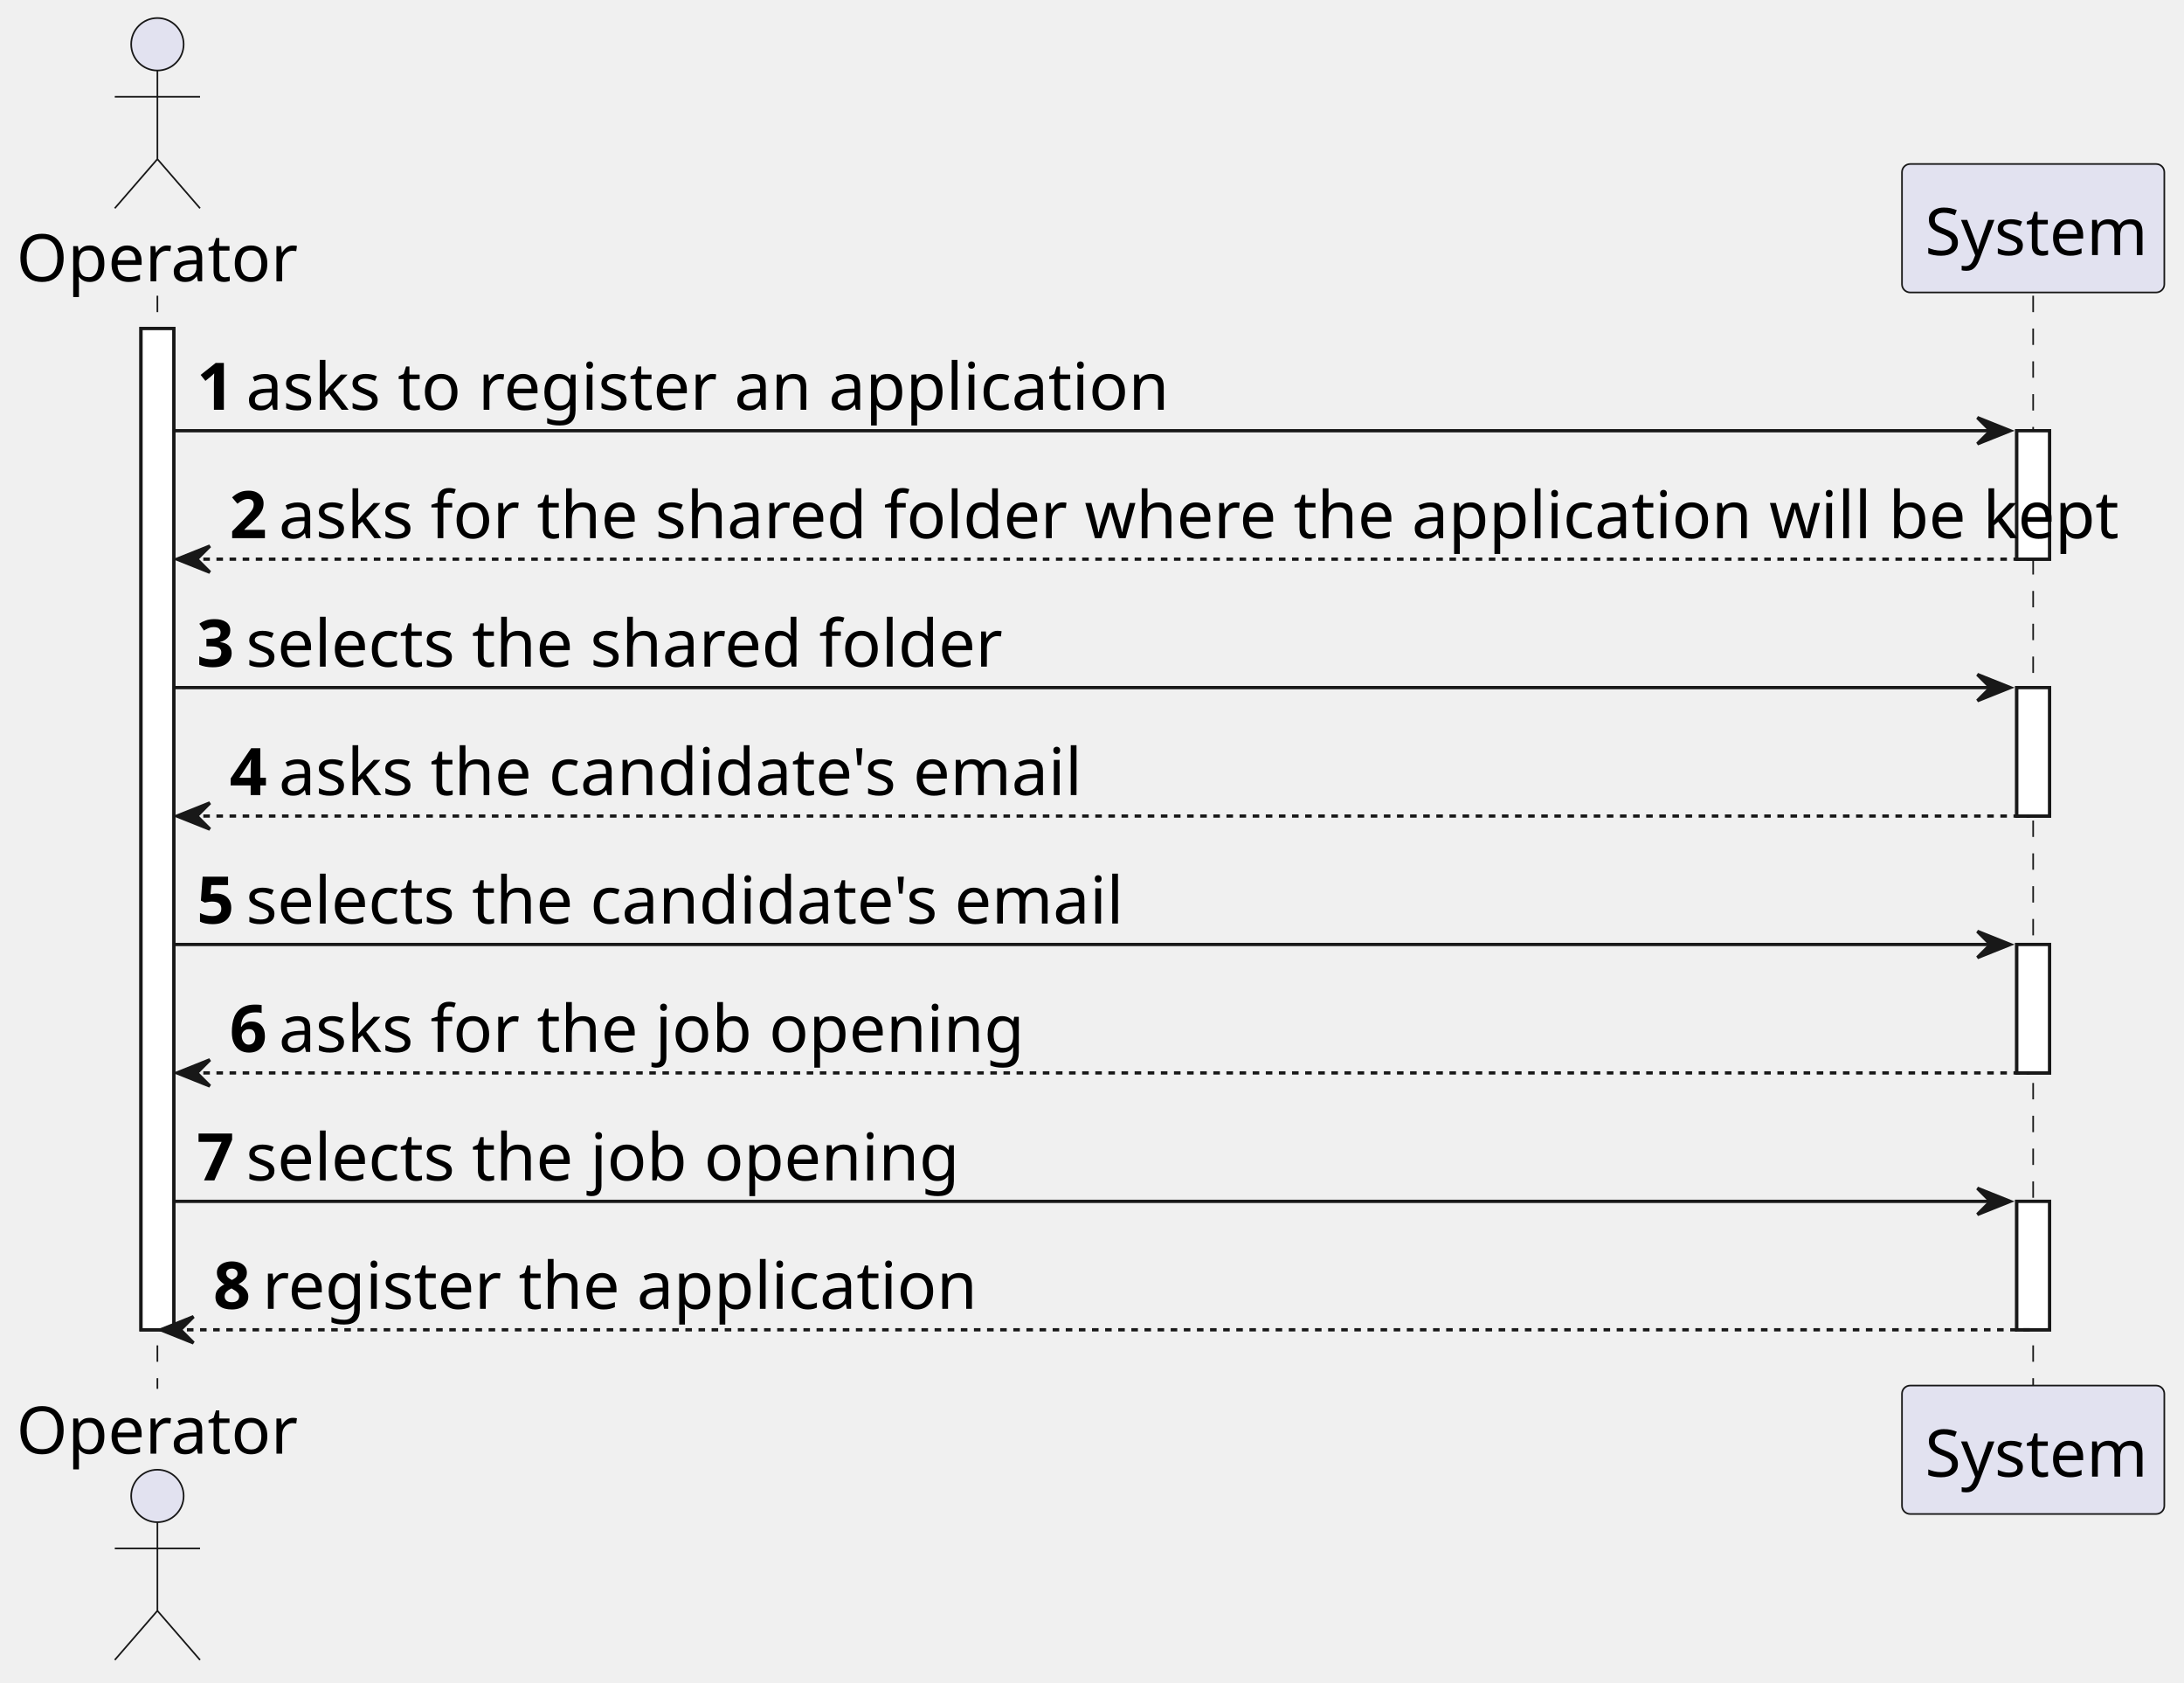
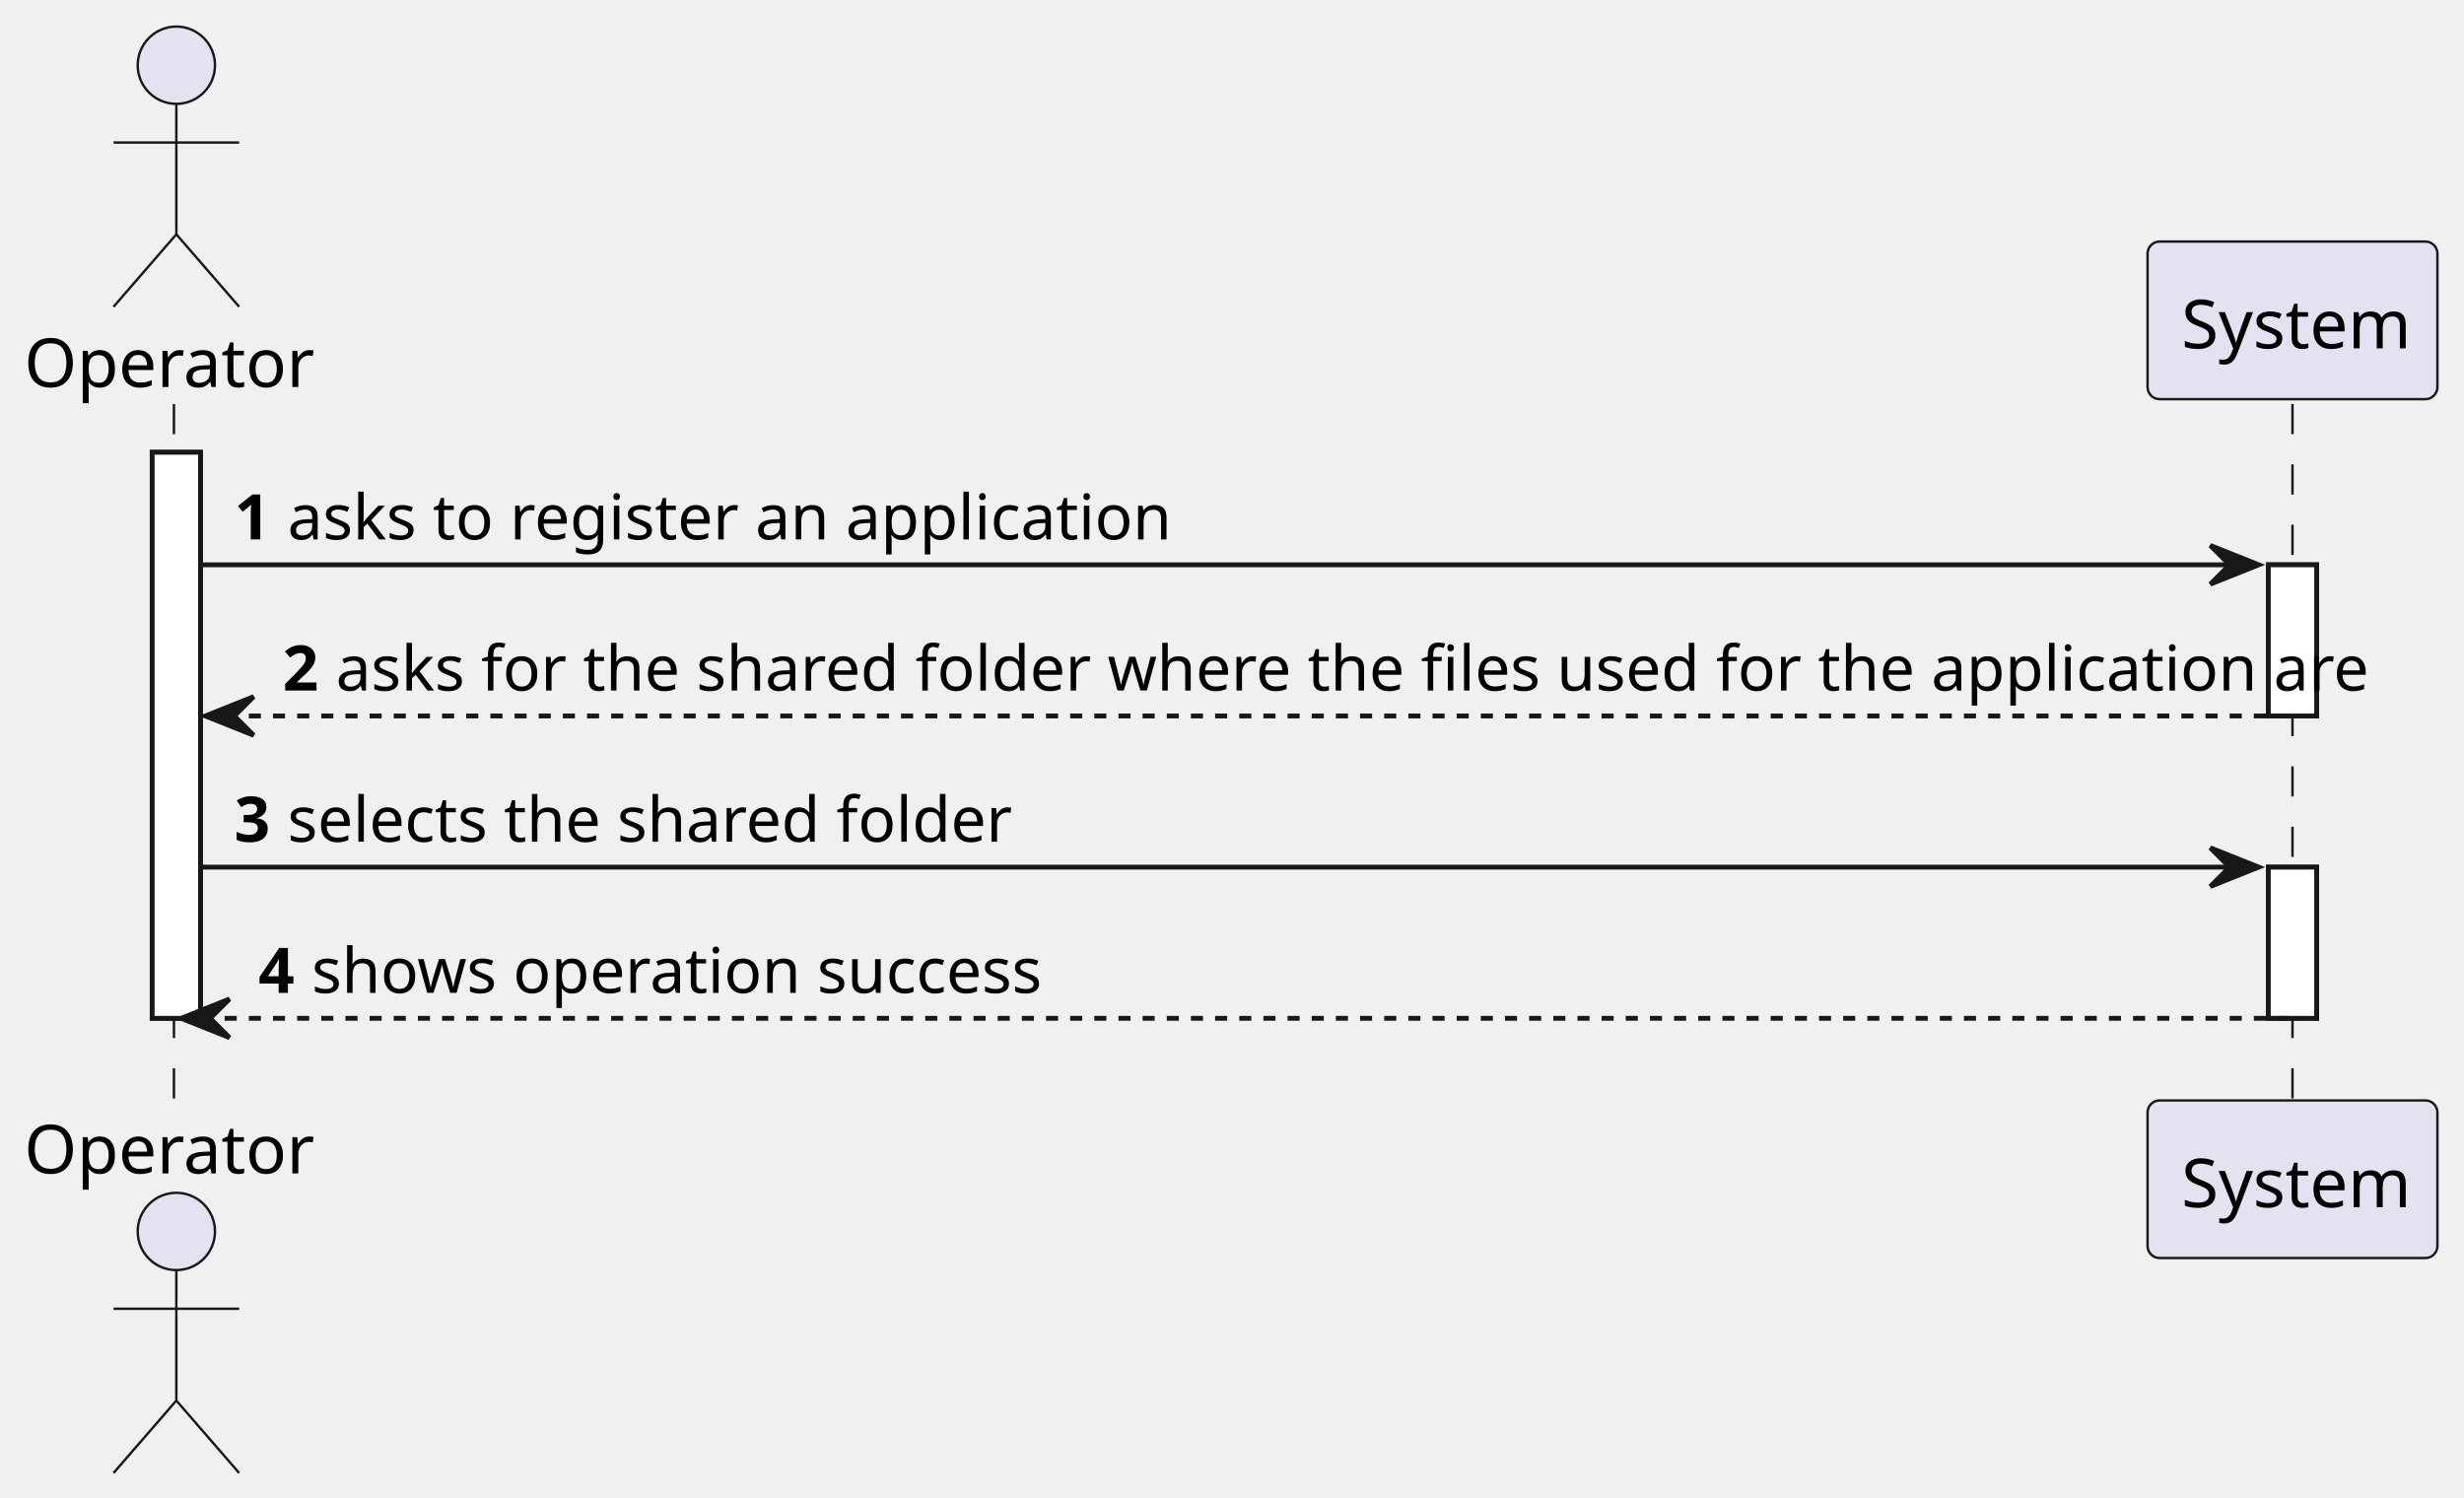
- <svg xmlns="http://www.w3.org/2000/svg" contentStyleType="text/css" height="513px" preserveAspectRatio="none" style="width:666px;height:513px;background:#FFFFFF;" version="1.1" viewBox="0 0 666 513" width="666px" zoomAndPan="magnify">
+ <svg xmlns="http://www.w3.org/2000/svg" contentStyleType="text/css" height="248.8px" preserveAspectRatio="none" style="width:408px;height:248px;background:#FFFFFF;" version="1.1" viewBox="0 0 408 248" width="408px" zoomAndPan="magnify">
  <defs />
  <g>
-     <rect fill="#FFFFFF" height="305.25" style="stroke:#181818;stroke-width:1.0;" width="10" x="43" y="100.156" />
-     <rect fill="#FFFFFF" height="39.156" style="stroke:#181818;stroke-width:1.0;" width="10" x="615" y="131.312" />
-     <rect fill="#FFFFFF" height="39.156" style="stroke:#181818;stroke-width:1.0;" width="10" x="615" y="209.625" />
-     <rect fill="#FFFFFF" height="39.156" style="stroke:#181818;stroke-width:1.0;" width="10" x="615" y="287.938" />
-     <rect fill="#FFFFFF" height="39.156" style="stroke:#181818;stroke-width:1.0;" width="10" x="615" y="366.25" />
-     <line style="stroke:#181818;stroke-width:0.5;stroke-dasharray:5.0,5.0;" x1="48" x2="48" y1="90.156" y2="423.406" />
-     <line style="stroke:#181818;stroke-width:0.5;stroke-dasharray:5.0,5.0;" x1="620" x2="620" y1="90.156" y2="423.406" />
-     <text fill="#000000" font-family="sans-serif" font-size="20" lengthAdjust="spacing" textLength="80" x="5" y="85.762">Operator</text>
-     <ellipse cx="48" cy="13.5" fill="#E2E2F0" rx="8" ry="8" style="stroke:#181818;stroke-width:0.5;" />
-     <path d="M48,21.5 L48,48.5 M35,29.5 L61,29.5 M48,48.5 L35,63.5 M48,48.5 L61,63.5 " fill="none" style="stroke:#181818;stroke-width:0.5;" />
-     <text fill="#000000" font-family="sans-serif" font-size="20" lengthAdjust="spacing" textLength="80" x="5" y="443.168">Operator</text>
-     <ellipse cx="48" cy="456.062" fill="#E2E2F0" rx="8" ry="8" style="stroke:#181818;stroke-width:0.5;" />
-     <path d="M48,464.062 L48,491.062 M35,472.062 L61,472.062 M48,491.062 L35,506.062 M48,491.062 L61,506.062 " fill="none" style="stroke:#181818;stroke-width:0.5;" />
-     <rect fill="#E2E2F0" height="39.156" rx="2.5" ry="2.5" style="stroke:#181818;stroke-width:0.5;" width="80" x="580" y="50" />
-     <text fill="#000000" font-family="sans-serif" font-size="20" lengthAdjust="spacing" textLength="66" x="587" y="77.762">System</text>
-     <rect fill="#E2E2F0" height="39.156" rx="2.5" ry="2.5" style="stroke:#181818;stroke-width:0.5;" width="80" x="580" y="422.406" />
-     <text fill="#000000" font-family="sans-serif" font-size="20" lengthAdjust="spacing" textLength="66" x="587" y="450.168">System</text>
-     <rect fill="#FFFFFF" height="305.25" style="stroke:#181818;stroke-width:1.0;" width="10" x="43" y="100.156" />
-     <rect fill="#FFFFFF" height="39.156" style="stroke:#181818;stroke-width:1.0;" width="10" x="615" y="131.312" />
-     <rect fill="#FFFFFF" height="39.156" style="stroke:#181818;stroke-width:1.0;" width="10" x="615" y="209.625" />
-     <rect fill="#FFFFFF" height="39.156" style="stroke:#181818;stroke-width:1.0;" width="10" x="615" y="287.938" />
-     <rect fill="#FFFFFF" height="39.156" style="stroke:#181818;stroke-width:1.0;" width="10" x="615" y="366.25" />
-     <polygon fill="#181818" points="603,127.312,613,131.312,603,135.312,607,131.312" style="stroke:#181818;stroke-width:1.0;" />
-     <line style="stroke:#181818;stroke-width:1.0;" x1="53" x2="609" y1="131.312" y2="131.312" />
-     <text fill="#000000" font-family="sans-serif" font-size="20" font-weight="bold" lengthAdjust="spacing" textLength="11" x="60" y="124.918">1</text>
-     <text fill="#000000" font-family="sans-serif" font-size="20" lengthAdjust="spacing" textLength="263" x="75" y="124.918">asks to register an application</text>
-     <polygon fill="#181818" points="64,166.469,54,170.469,64,174.469,60,170.469" style="stroke:#181818;stroke-width:1.0;" />
-     <line style="stroke:#181818;stroke-width:1.0;stroke-dasharray:2.0,2.0;" x1="58" x2="619" y1="170.469" y2="170.469" />
-     <text fill="#000000" font-family="sans-serif" font-size="20" font-weight="bold" lengthAdjust="spacing" textLength="11" x="70" y="164.074">2</text>
-     <text fill="#000000" font-family="sans-serif" font-size="20" lengthAdjust="spacing" textLength="523" x="85" y="164.074">asks for the shared folder where the application will be kept</text>
-     <polygon fill="#181818" points="603,205.625,613,209.625,603,213.625,607,209.625" style="stroke:#181818;stroke-width:1.0;" />
-     <line style="stroke:#181818;stroke-width:1.0;" x1="53" x2="609" y1="209.625" y2="209.625" />
-     <text fill="#000000" font-family="sans-serif" font-size="20" font-weight="bold" lengthAdjust="spacing" textLength="11" x="60" y="203.231">3</text>
-     <text fill="#000000" font-family="sans-serif" font-size="20" lengthAdjust="spacing" textLength="217" x="75" y="203.231">selects the shared folder</text>
-     <polygon fill="#181818" points="64,244.781,54,248.781,64,252.781,60,248.781" style="stroke:#181818;stroke-width:1.0;" />
-     <line style="stroke:#181818;stroke-width:1.0;stroke-dasharray:2.0,2.0;" x1="58" x2="619" y1="248.781" y2="248.781" />
-     <text fill="#000000" font-family="sans-serif" font-size="20" font-weight="bold" lengthAdjust="spacing" textLength="11" x="70" y="242.387">4</text>
-     <text fill="#000000" font-family="sans-serif" font-size="20" lengthAdjust="spacing" textLength="231" x="85" y="242.387">asks the candidate's email</text>
-     <polygon fill="#181818" points="603,283.938,613,287.938,603,291.938,607,287.938" style="stroke:#181818;stroke-width:1.0;" />
-     <line style="stroke:#181818;stroke-width:1.0;" x1="53" x2="609" y1="287.938" y2="287.938" />
-     <text fill="#000000" font-family="sans-serif" font-size="20" font-weight="bold" lengthAdjust="spacing" textLength="11" x="60" y="281.543">5</text>
-     <text fill="#000000" font-family="sans-serif" font-size="20" lengthAdjust="spacing" textLength="252" x="75" y="281.543">selects the candidate's email</text>
-     <polygon fill="#181818" points="64,323.094,54,327.094,64,331.094,60,327.094" style="stroke:#181818;stroke-width:1.0;" />
-     <line style="stroke:#181818;stroke-width:1.0;stroke-dasharray:2.0,2.0;" x1="58" x2="619" y1="327.094" y2="327.094" />
-     <text fill="#000000" font-family="sans-serif" font-size="20" font-weight="bold" lengthAdjust="spacing" textLength="11" x="70" y="320.699">6</text>
-     <text fill="#000000" font-family="sans-serif" font-size="20" lengthAdjust="spacing" textLength="210" x="85" y="320.699">asks for the job opening</text>
-     <polygon fill="#181818" points="603,362.25,613,366.25,603,370.25,607,366.25" style="stroke:#181818;stroke-width:1.0;" />
-     <line style="stroke:#181818;stroke-width:1.0;" x1="53" x2="609" y1="366.25" y2="366.25" />
-     <text fill="#000000" font-family="sans-serif" font-size="20" font-weight="bold" lengthAdjust="spacing" textLength="11" x="60" y="359.856">7</text>
-     <text fill="#000000" font-family="sans-serif" font-size="20" lengthAdjust="spacing" textLength="201" x="75" y="359.856">selects the job opening</text>
-     <polygon fill="#181818" points="59,401.406,49,405.406,59,409.406,55,405.406" style="stroke:#181818;stroke-width:1.0;" />
-     <line style="stroke:#181818;stroke-width:1.0;stroke-dasharray:2.0,2.0;" x1="53" x2="619" y1="405.406" y2="405.406" />
-     <text fill="#000000" font-family="sans-serif" font-size="20" font-weight="bold" lengthAdjust="spacing" textLength="11" x="65" y="399.012">8</text>
-     <text fill="#000000" font-family="sans-serif" font-size="20" lengthAdjust="spacing" textLength="199" x="80" y="399.012">register the application</text>
+     <rect fill="#FFFFFF" height="93.731" style="stroke:#181818;stroke-width:0.8;" width="8" x="25.2" y="74.897" />
+     <rect fill="#FFFFFF" height="25.033" style="stroke:#181818;stroke-width:0.8;" width="8" x="375.6" y="93.53" />
+     <rect fill="#FFFFFF" height="25.033" style="stroke:#181818;stroke-width:0.8;" width="8" x="375.6" y="143.595" />
+     <line style="stroke:#181818;stroke-width:0.4;stroke-dasharray:5.0,5.0;" x1="28.8" x2="28.8" y1="66.897" y2="183.028" />
+     <line style="stroke:#181818;stroke-width:0.4;stroke-dasharray:5.0,5.0;" x1="379.6" x2="379.6" y1="66.897" y2="183.028" />
+     <text fill="#000000" font-family="sans-serif" font-size="11.2" lengthAdjust="spacing" textLength="45.6" x="4" y="64.086">Operator</text>
+     <ellipse cx="29.2" cy="10.8" fill="#E2E2F0" rx="6.4" ry="6.4" style="stroke:#181818;stroke-width:0.4;" />
+     <path d="M29.2,17.2 L29.2,38.8 M18.8,23.6 L39.6,23.6 M29.2,38.8 L18.8,50.8 M29.2,38.8 L39.6,50.8 " fill="none" style="stroke:#181818;stroke-width:0.4;" />
+     <text fill="#000000" font-family="sans-serif" font-size="11.2" lengthAdjust="spacing" textLength="45.6" x="4" y="194.314">Operator</text>
+     <ellipse cx="29.2" cy="203.925" fill="#E2E2F0" rx="6.4" ry="6.4" style="stroke:#181818;stroke-width:0.4;" />
+     <path d="M29.2,210.325 L29.2,231.925 M18.8,216.725 L39.6,216.725 M29.2,231.925 L18.8,243.925 M29.2,231.925 L39.6,243.925 " fill="none" style="stroke:#181818;stroke-width:0.4;" />
+     <rect fill="#E2E2F0" height="26.097" rx="2" ry="2" style="stroke:#181818;stroke-width:0.4;" width="48" x="355.6" y="40" />
+     <text fill="#000000" font-family="sans-serif" font-size="11.2" lengthAdjust="spacing" textLength="36.8" x="361.2" y="57.686">System</text>
+     <rect fill="#E2E2F0" height="26.097" rx="2" ry="2" style="stroke:#181818;stroke-width:0.4;" width="48" x="355.6" y="182.228" />
+     <text fill="#000000" font-family="sans-serif" font-size="11.2" lengthAdjust="spacing" textLength="36.8" x="361.2" y="199.914">System</text>
+     <rect fill="#FFFFFF" height="93.731" style="stroke:#181818;stroke-width:0.8;" width="8" x="25.2" y="74.897" />
+     <rect fill="#FFFFFF" height="25.033" style="stroke:#181818;stroke-width:0.8;" width="8" x="375.6" y="93.53" />
+     <rect fill="#FFFFFF" height="25.033" style="stroke:#181818;stroke-width:0.8;" width="8" x="375.6" y="143.595" />
+     <polygon fill="#181818" points="366,90.33,374,93.53,366,96.73,369.2,93.53" style="stroke:#181818;stroke-width:0.8;" />
+     <line style="stroke:#181818;stroke-width:0.8;" x1="33.2" x2="370.8" y1="93.53" y2="93.53" />
+     <text fill="#000000" font-family="sans-serif" font-size="10.4" font-weight="bold" lengthAdjust="spacing" textLength="5.6" x="38.8" y="89.32">1</text>
+     <text fill="#000000" font-family="sans-serif" font-size="10.4" lengthAdjust="spacing" textLength="139.2" x="47.6" y="89.32">asks to register an application</text>
+     <polygon fill="#181818" points="42,115.362,34,118.562,42,121.763,38.8,118.562" style="stroke:#181818;stroke-width:0.8;" />
+     <line style="stroke:#181818;stroke-width:0.8;stroke-dasharray:2.0,2.0;" x1="37.2" x2="378.8" y1="118.562" y2="118.562" />
+     <text fill="#000000" font-family="sans-serif" font-size="10.4" font-weight="bold" lengthAdjust="spacing" textLength="5.6" x="46.8" y="114.352">2</text>
+     <text fill="#000000" font-family="sans-serif" font-size="10.4" lengthAdjust="spacing" textLength="314.4" x="55.6" y="114.352">asks for the shared folder where the files used for the application are</text>
+     <polygon fill="#181818" points="366,140.395,374,143.595,366,146.795,369.2,143.595" style="stroke:#181818;stroke-width:0.8;" />
+     <line style="stroke:#181818;stroke-width:0.8;" x1="33.2" x2="370.8" y1="143.595" y2="143.595" />
+     <text fill="#000000" font-family="sans-serif" font-size="10.4" font-weight="bold" lengthAdjust="spacing" textLength="5.6" x="38.8" y="139.385">3</text>
+     <text fill="#000000" font-family="sans-serif" font-size="10.4" lengthAdjust="spacing" textLength="113.6" x="47.6" y="139.385">selects the shared folder</text>
+     <polygon fill="#181818" points="38,165.428,30,168.628,38,171.828,34.8,168.628" style="stroke:#181818;stroke-width:0.8;" />
+     <line style="stroke:#181818;stroke-width:0.8;stroke-dasharray:2.0,2.0;" x1="33.2" x2="378.8" y1="168.628" y2="168.628" />
+     <text fill="#000000" font-family="sans-serif" font-size="10.4" font-weight="bold" lengthAdjust="spacing" textLength="5.6" x="42.8" y="164.418">4</text>
+     <text fill="#000000" font-family="sans-serif" font-size="10.4" lengthAdjust="spacing" textLength="117.6" x="51.6" y="164.418">shows operation success</text>
  </g>
</svg>
